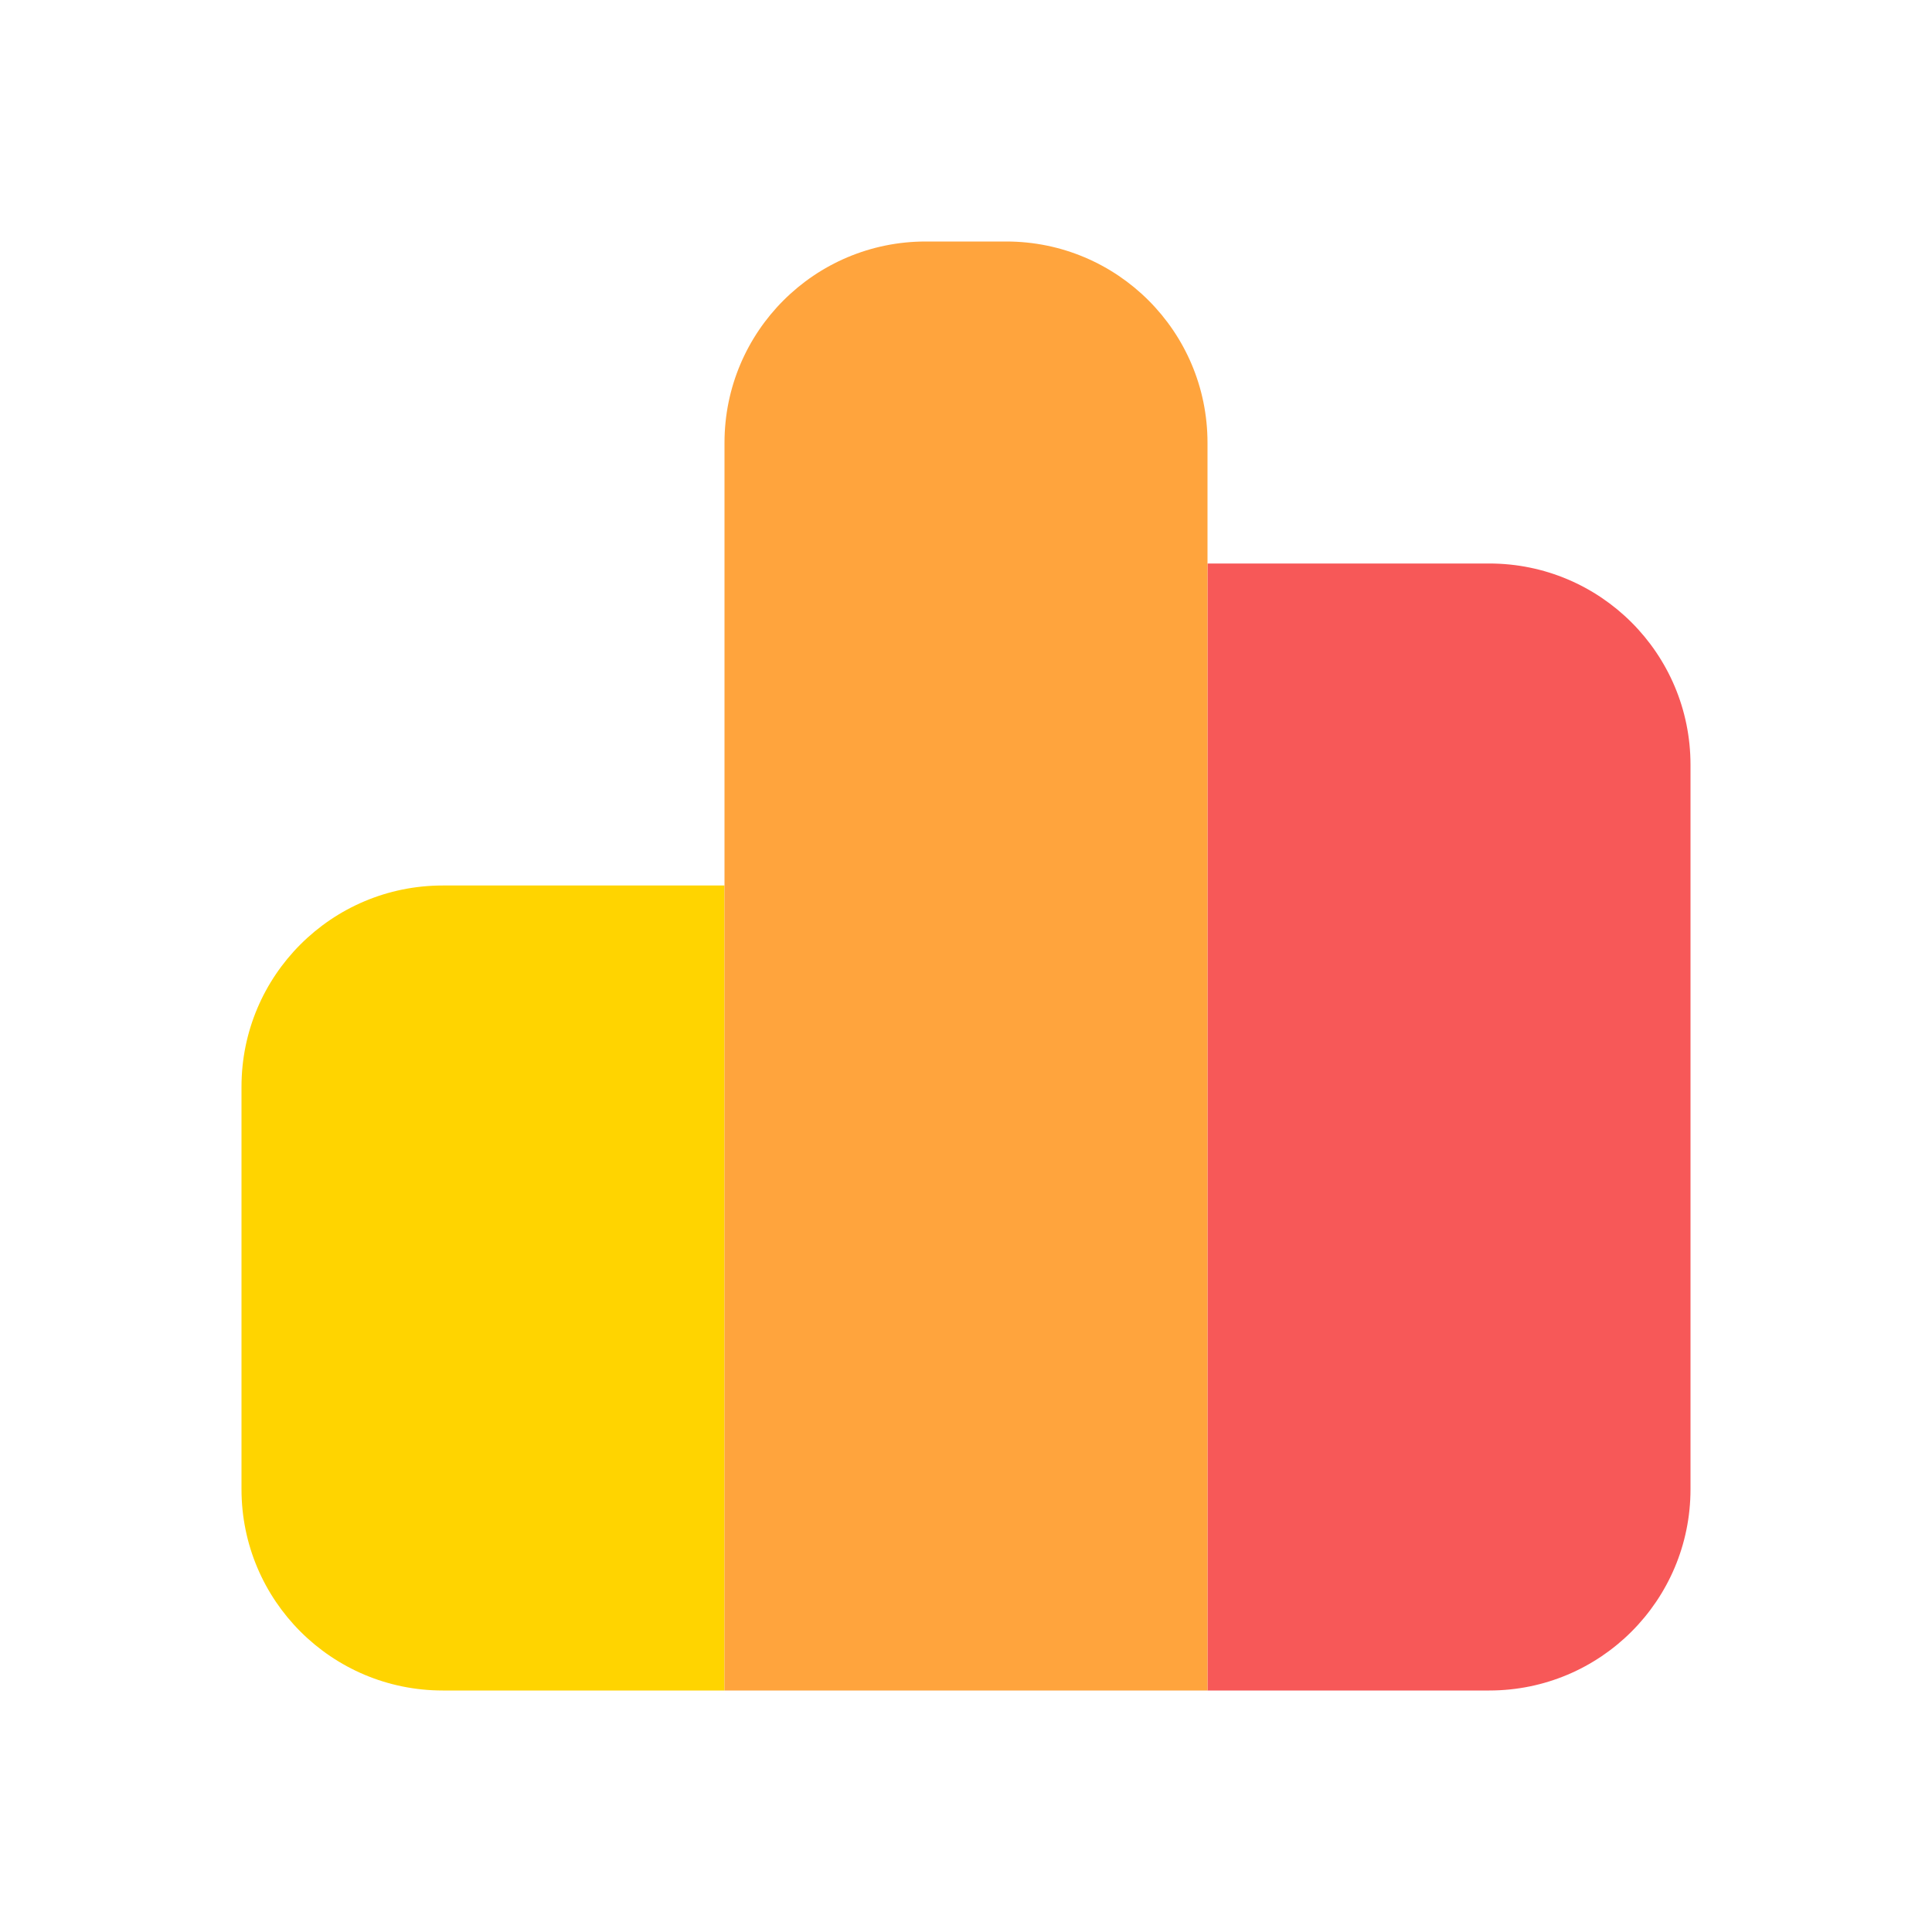
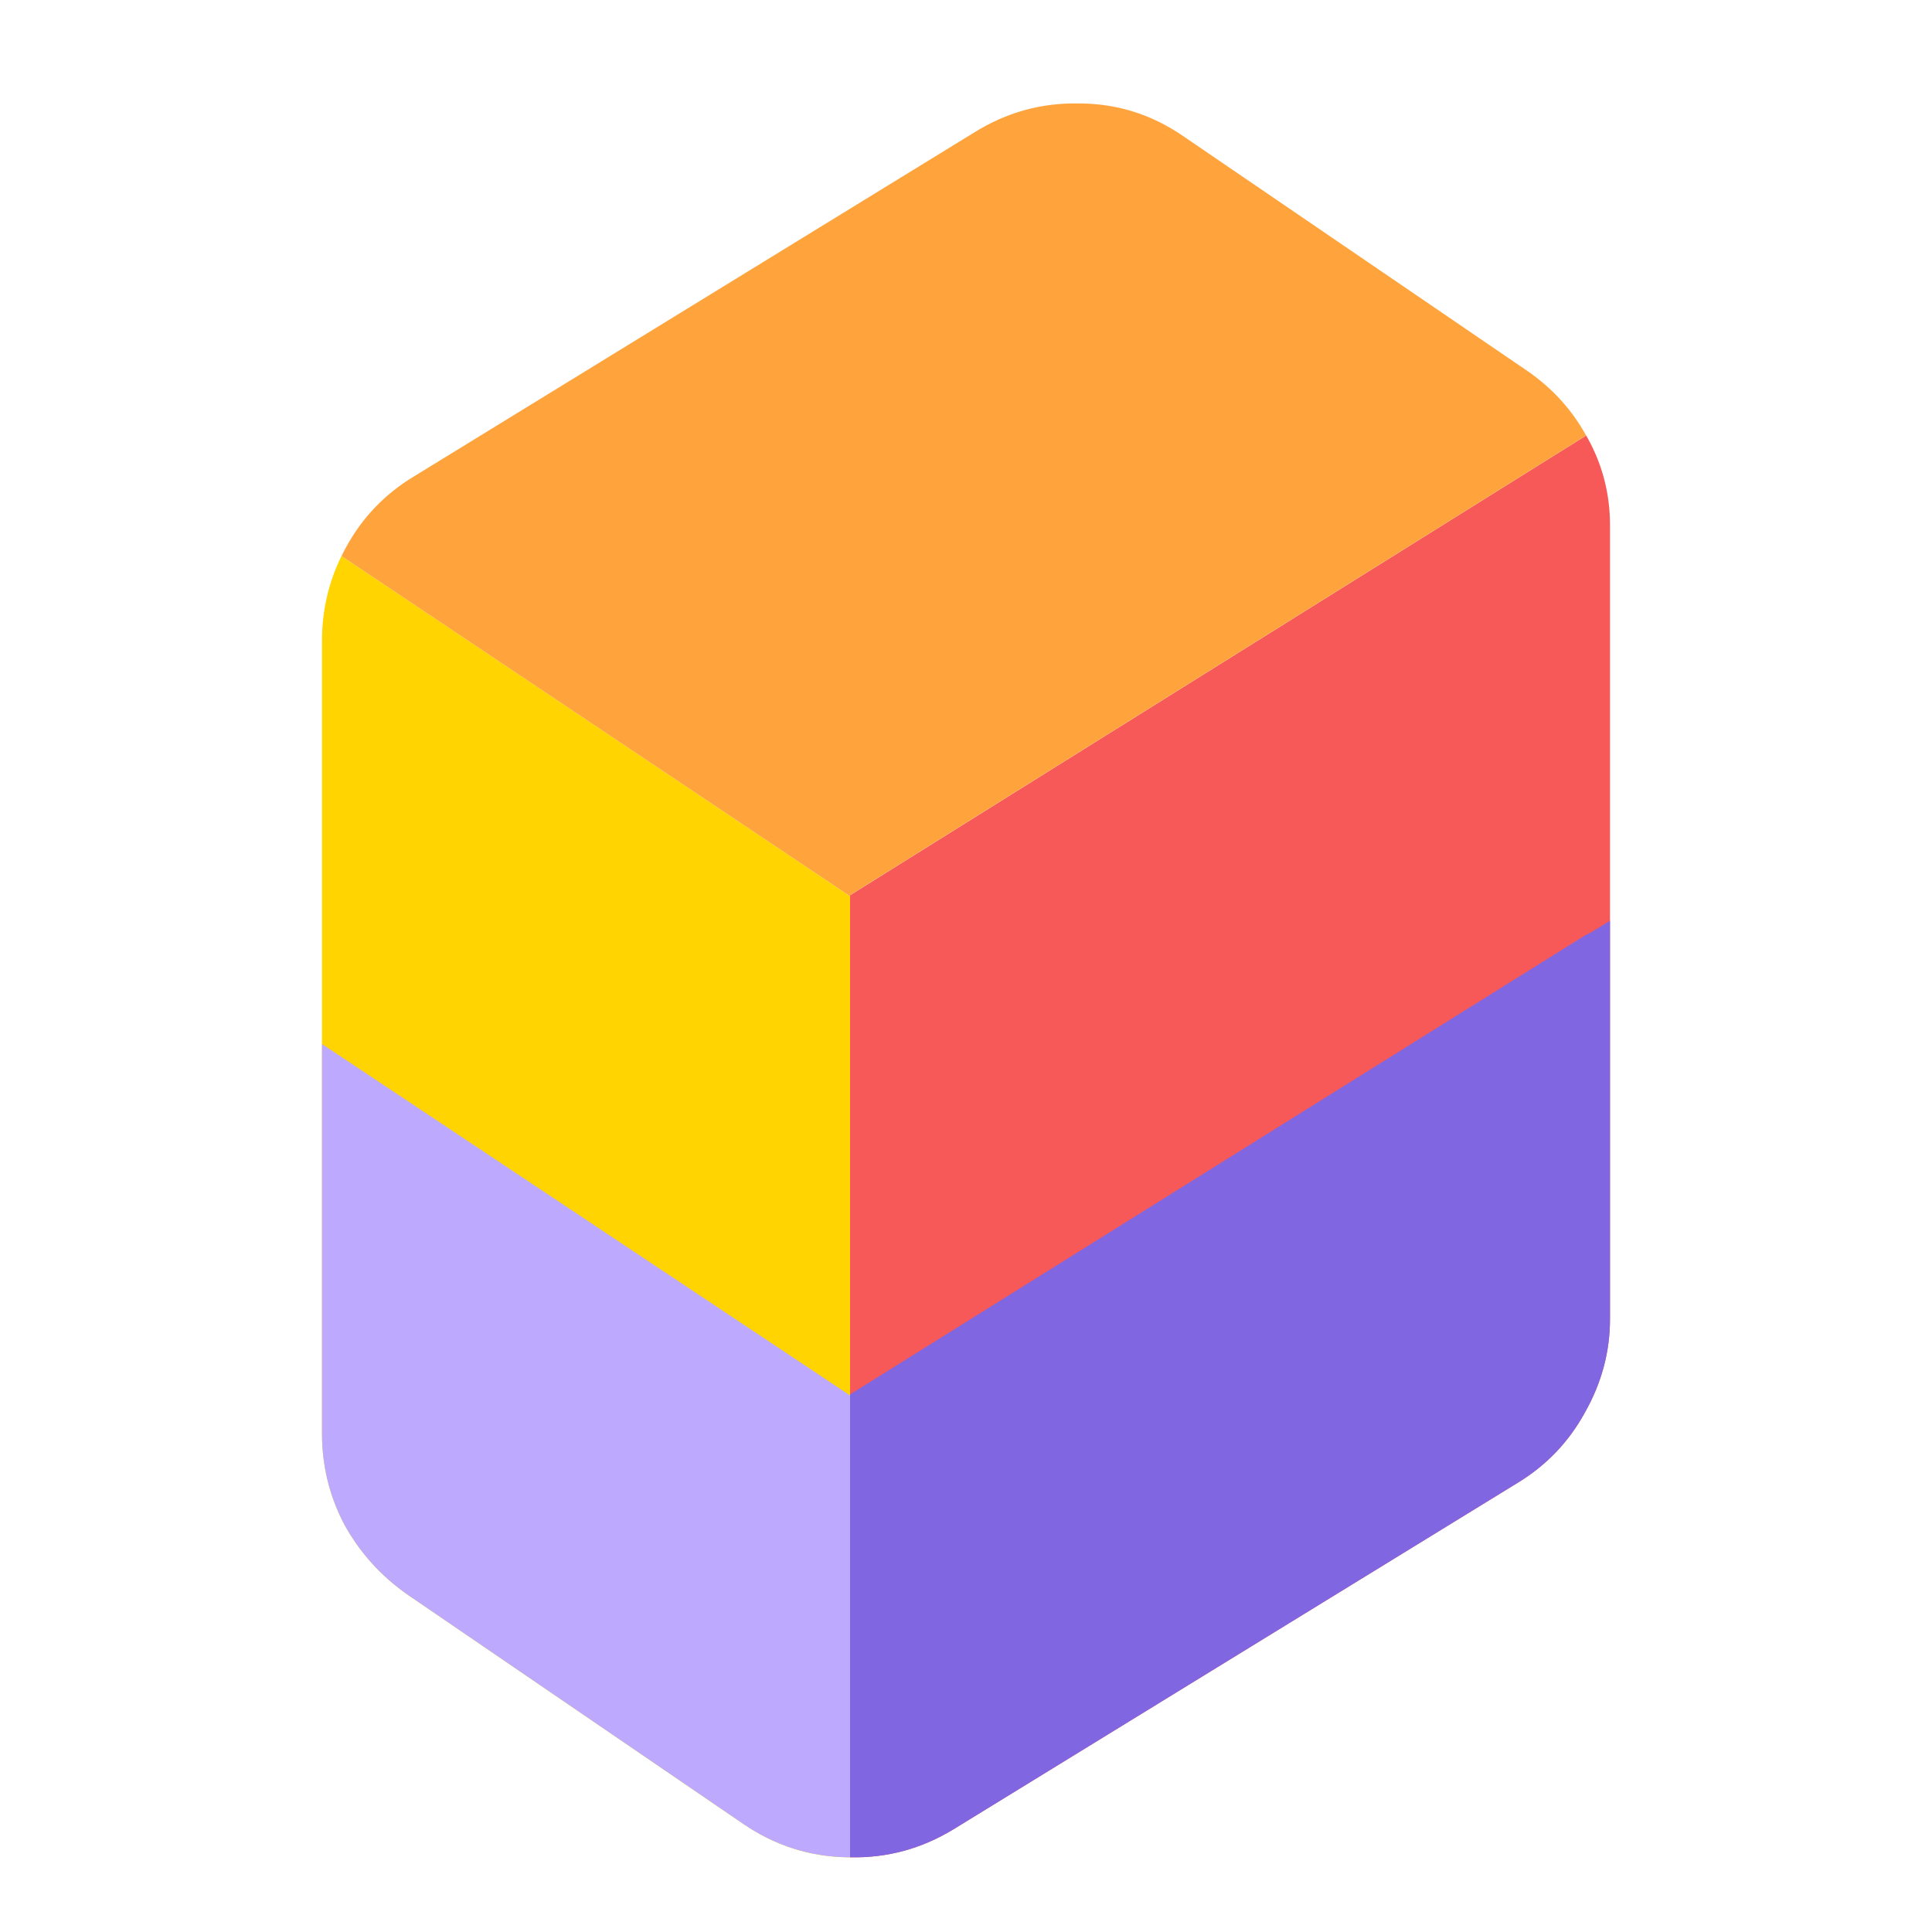
<svg xmlns="http://www.w3.org/2000/svg" width="24" height="24" viewBox="0 0 24 24" fill="none">
-   <path d="M3 13.5C3 12.119 4.119 11 5.5 11H9V21H5.5C4.119 21 3 19.881 3 18.5V13.5Z" fill="#FFD400" />
-   <path d="M15 7H18.5C19.881 7 21 8.119 21 9.5V18.5C21 19.881 19.881 21 18.5 21H15V7Z" fill="#F75858" />
-   <path d="M9 5.5C9 4.119 10.119 3 11.5 3H12.5C13.881 3 15 4.119 15 5.5V21H9V5.5Z" fill="#FFA43D" />
+   <path d="M10.56 11.133V23.072C10.549 23.072 10.537 23.072 10.525 23.072C10.059 23.064 9.629 22.927 9.237 22.66L5.062 19.809C4.729 19.576 4.467 19.284 4.275 18.934C4.092 18.584 4 18.209 4 17.809V7.96C4 7.585 4.081 7.234 4.242 6.907L10.56 11.133Z" fill="#FFD400" />
+   <path d="M19.725 5.447C19.908 5.78 20 6.139 20 6.522V16.384C20 16.793 19.896 17.18 19.688 17.547C19.488 17.913 19.208 18.205 18.85 18.422L11.85 22.721C11.451 22.965 11.022 23.082 10.56 23.072V11.121L19.704 5.41C19.711 5.422 19.718 5.434 19.725 5.447Z" fill="#F75858" />
+   <path d="M20 16.384C20 16.793 19.896 17.18 19.688 17.547C19.488 17.913 19.208 18.205 18.85 18.422L11.85 22.721C11.451 22.965 11.022 23.082 10.56 23.072V17.322L19.704 11.611C19.713 11.621 20 11.437 20 11.437V16.384Z" fill="#8166E1" />
+   <path d="M10.56 17.335V23.072C10.549 23.072 10.537 23.072 10.525 23.072C10.059 23.064 9.629 22.927 9.237 22.66L5.062 19.809C4.729 19.576 4.467 19.284 4.275 18.934C4.092 18.584 4 18.209 4 17.809V12.969L10.56 17.335Z" fill="#BDAAFF" />
+   <path d="M4.242 6.907C4.26 6.87 4.28 6.833 4.3 6.796C4.5 6.43 4.779 6.138 5.138 5.921L12.1 1.647C12.5 1.397 12.934 1.276 13.4 1.285C13.867 1.285 14.296 1.417 14.688 1.684L18.975 4.609C19.287 4.825 19.529 5.093 19.703 5.41L10.56 11.12V11.133L4.242 6.907Z" fill="#FFA43D" />
</svg>
